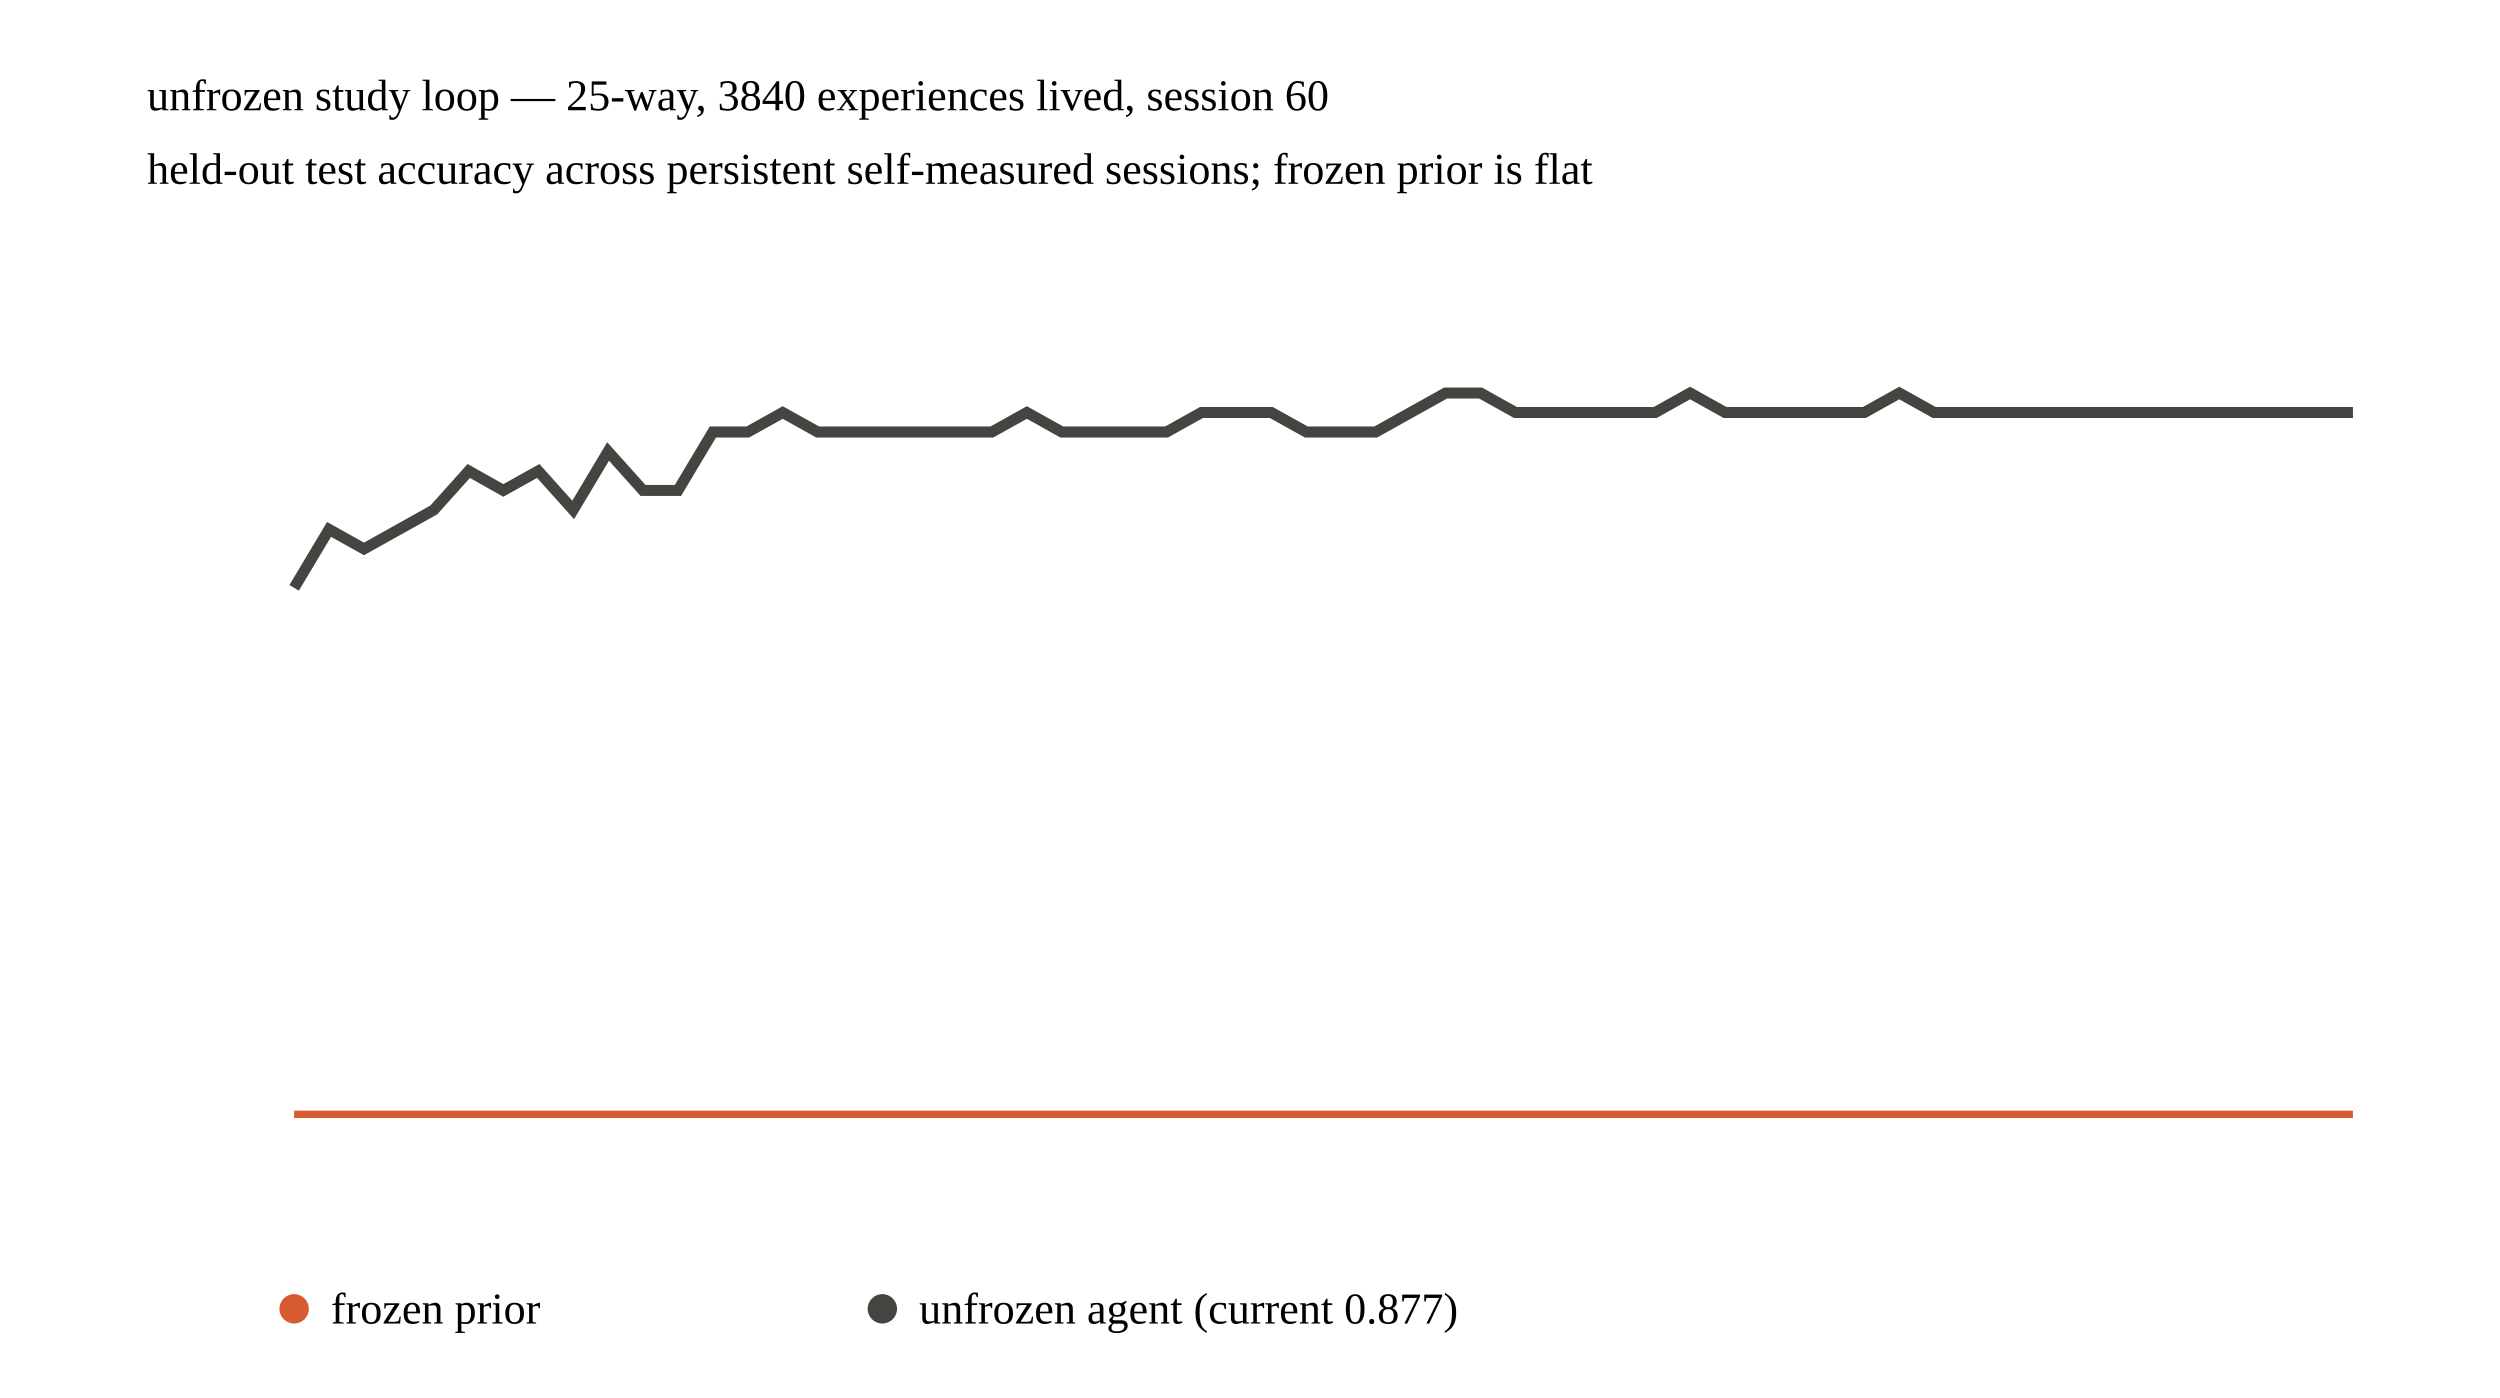
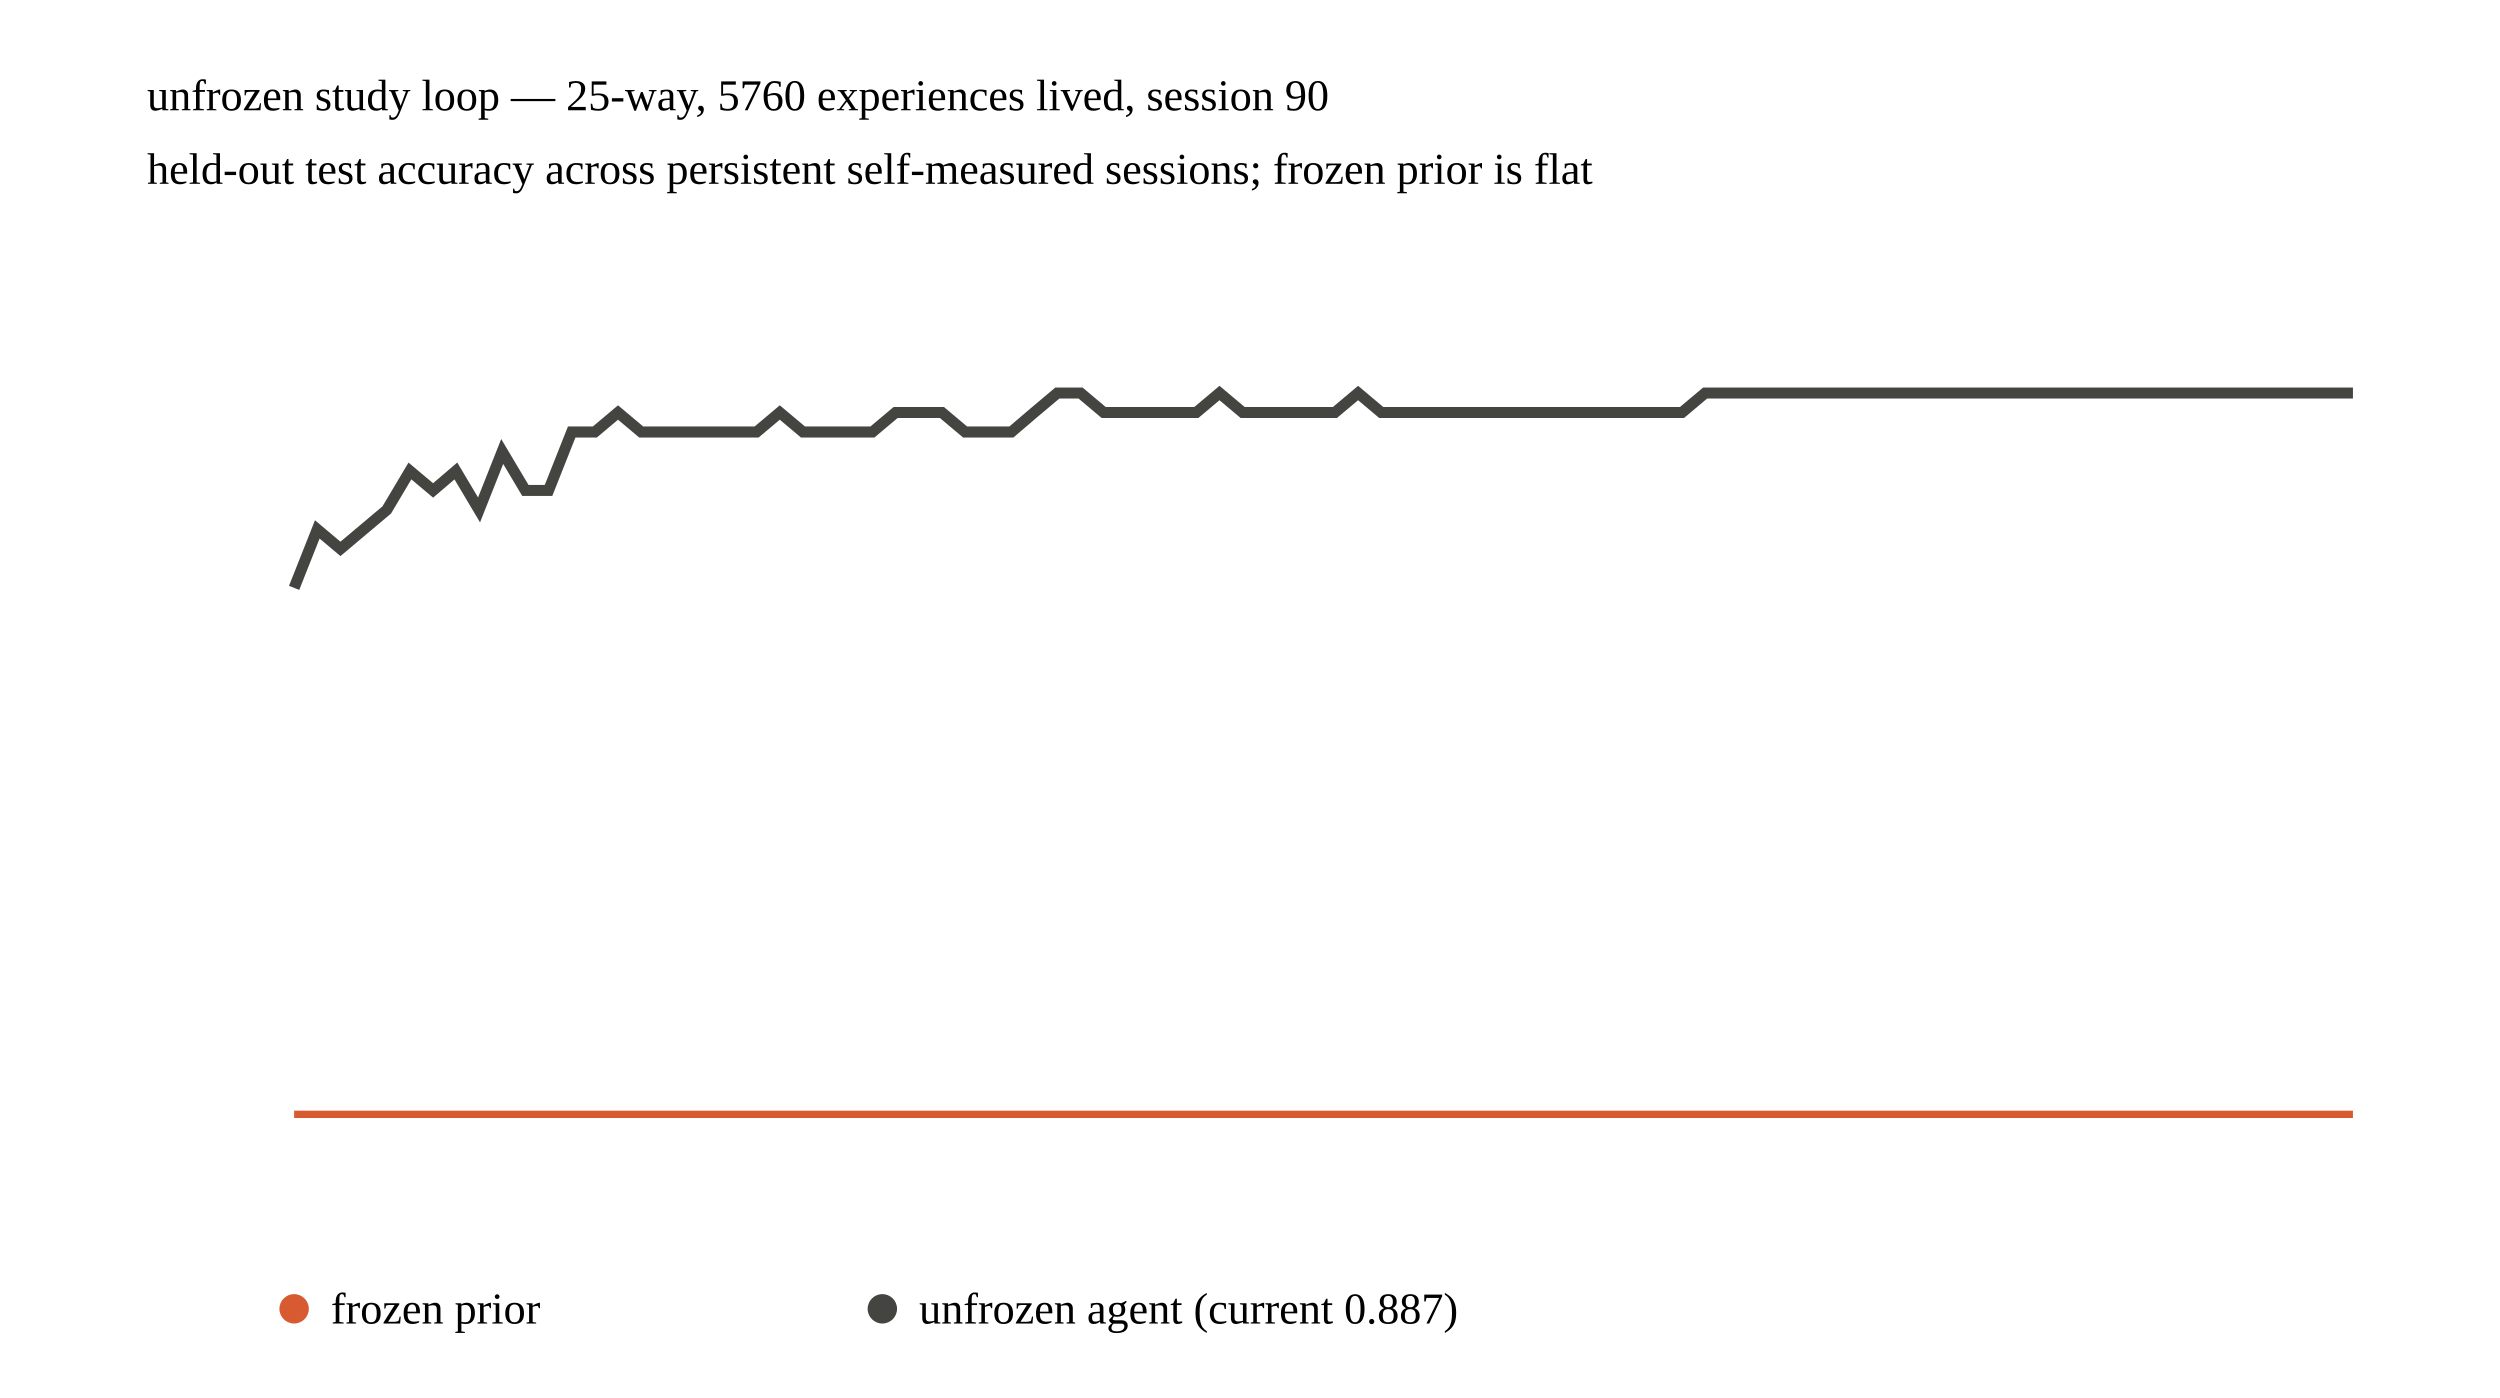
<svg xmlns="http://www.w3.org/2000/svg" width="100%" viewBox="0 0 680 380" role="img">
-   <text x="40" y="30" class="th">unfrozen study loop — 25-way, 3840 experiences lived, session 60</text>
+   <text x="40" y="30" class="th">unfrozen study loop — 25-way, 5760 experiences lived, session 90</text>
  <text x="40" y="50" class="ts">held-out test accuracy across persistent self-measured sessions; frozen prior is flat</text>
-   <polyline points="80.0,303.1 89.5,303.1 99.0,303.1 108.5,303.1 118.0,303.1 127.5,303.1 136.9,303.1 146.4,303.1 155.9,303.1 165.4,303.1 174.9,303.1 184.4,303.1 193.9,303.1 203.4,303.1 212.9,303.1 222.4,303.1 231.9,303.1 241.4,303.1 250.8,303.1 260.3,303.1 269.8,303.1 279.3,303.1 288.8,303.1 298.3,303.1 307.8,303.1 317.3,303.1 326.8,303.1 336.3,303.1 345.8,303.1 355.3,303.1 364.7,303.1 374.2,303.1 383.7,303.1 393.2,303.1 402.7,303.1 412.2,303.1 421.7,303.1 431.2,303.1 440.7,303.1 450.2,303.1 459.7,303.1 469.2,303.1 478.6,303.1 488.1,303.1 497.6,303.1 507.1,303.1 516.6,303.1 526.1,303.1 535.6,303.1 545.1,303.1 554.6,303.1 564.1,303.1 573.6,303.1 583.1,303.1 592.5,303.1 602.0,303.1 611.5,303.1 621.0,303.1 630.5,303.1 640.0,303.1" fill="none" stroke="#D85A30" stroke-width="2" />
-   <polyline points="80.0,159.9 89.5,144.0 99.0,149.3 108.5,144.0 118.0,138.7 127.5,128.1 136.9,133.4 146.4,128.1 155.9,138.7 165.4,122.8 174.9,133.4 184.4,133.4 193.9,117.5 203.4,117.5 212.9,112.2 222.4,117.5 231.9,117.5 241.4,117.5 250.8,117.5 260.3,117.5 269.8,117.5 279.3,112.2 288.8,117.5 298.3,117.5 307.8,117.5 317.3,117.5 326.8,112.2 336.3,112.2 345.8,112.2 355.3,117.5 364.7,117.5 374.2,117.5 383.7,112.2 393.2,106.9 402.7,106.9 412.2,112.2 421.7,112.2 431.2,112.2 440.7,112.2 450.2,112.2 459.7,106.9 469.2,112.2 478.6,112.2 488.1,112.2 497.6,112.2 507.1,112.2 516.6,106.9 526.1,112.2 535.6,112.2 545.1,112.2 554.6,112.2 564.1,112.2 573.6,112.2 583.1,112.2 592.5,112.2 602.0,112.2 611.5,112.2 621.0,112.2 630.5,112.2 640.0,112.2" fill="none" stroke="#444441" stroke-width="3" />
+   <polyline points="80.0,303.1 86.3,303.1 92.6,303.1 98.9,303.1 105.2,303.1 111.5,303.1 117.8,303.1 124.0,303.1 130.3,303.1 136.6,303.1 142.9,303.1 149.2,303.1 155.5,303.1 161.8,303.1 168.1,303.1 174.4,303.1 180.7,303.1 187.0,303.1 193.3,303.1 199.6,303.1 205.8,303.1 212.1,303.1 218.4,303.1 224.7,303.1 231.0,303.1 237.3,303.1 243.6,303.1 249.9,303.1 256.2,303.1 262.5,303.1 268.8,303.1 275.1,303.1 281.3,303.1 287.6,303.1 293.9,303.1 300.2,303.1 306.5,303.1 312.8,303.1 319.1,303.1 325.4,303.1 331.7,303.1 338.0,303.1 344.3,303.1 350.6,303.1 356.9,303.1 363.1,303.1 369.4,303.1 375.7,303.1 382.0,303.1 388.3,303.1 394.6,303.1 400.9,303.1 407.2,303.1 413.5,303.1 419.8,303.1 426.1,303.1 432.4,303.1 438.7,303.1 444.9,303.1 451.2,303.1 457.5,303.1 463.8,303.1 470.1,303.1 476.4,303.1 482.7,303.1 489.0,303.1 495.3,303.1 501.6,303.1 507.9,303.1 514.2,303.1 520.4,303.1 526.7,303.1 533.0,303.1 539.3,303.1 545.6,303.1 551.9,303.1 558.2,303.1 564.5,303.1 570.8,303.1 577.1,303.1 583.4,303.1 589.7,303.1 596.0,303.1 602.2,303.1 608.5,303.1 614.8,303.1 621.1,303.1 627.4,303.1 633.7,303.1 640.0,303.1" fill="none" stroke="#D85A30" stroke-width="2" />
+   <polyline points="80.0,159.9 86.3,144.0 92.6,149.3 98.9,144.0 105.2,138.7 111.5,128.1 117.8,133.4 124.0,128.1 130.3,138.7 136.6,122.8 142.9,133.4 149.2,133.4 155.5,117.5 161.8,117.5 168.1,112.2 174.4,117.5 180.7,117.5 187.0,117.5 193.3,117.5 199.6,117.5 205.8,117.5 212.1,112.2 218.4,117.5 224.7,117.5 231.0,117.5 237.3,117.5 243.6,112.2 249.9,112.2 256.2,112.2 262.5,117.5 268.8,117.5 275.1,117.5 281.3,112.2 287.6,106.9 293.9,106.9 300.2,112.2 306.5,112.2 312.8,112.2 319.1,112.2 325.4,112.2 331.7,106.9 338.0,112.2 344.3,112.2 350.6,112.2 356.9,112.2 363.1,112.2 369.4,106.9 375.7,112.2 382.0,112.2 388.3,112.2 394.6,112.2 400.9,112.2 407.2,112.2 413.5,112.2 419.8,112.2 426.1,112.2 432.4,112.2 438.7,112.2 444.9,112.2 451.2,112.2 457.5,112.2 463.8,106.9 470.1,106.9 476.4,106.9 482.7,106.9 489.0,106.9 495.3,106.9 501.6,106.9 507.9,106.9 514.2,106.9 520.4,106.9 526.7,106.9 533.0,106.9 539.3,106.9 545.6,106.9 551.9,106.9 558.2,106.9 564.5,106.9 570.8,106.9 577.1,106.9 583.4,106.9 589.7,106.9 596.0,106.9 602.2,106.9 608.5,106.9 614.8,106.9 621.1,106.9 627.4,106.9 633.7,106.9 640.0,106.9" fill="none" stroke="#444441" stroke-width="3" />
  <circle cx="80" cy="356" r="4" fill="#D85A30" />
  <text x="90" y="360" class="ts">frozen prior</text>
  <circle cx="240" cy="356" r="4" fill="#444441" />
-   <text x="250" y="360" class="ts">unfrozen agent (current 0.877)</text>
+   <text x="250" y="360" class="ts">unfrozen agent (current 0.887)</text>
</svg>
